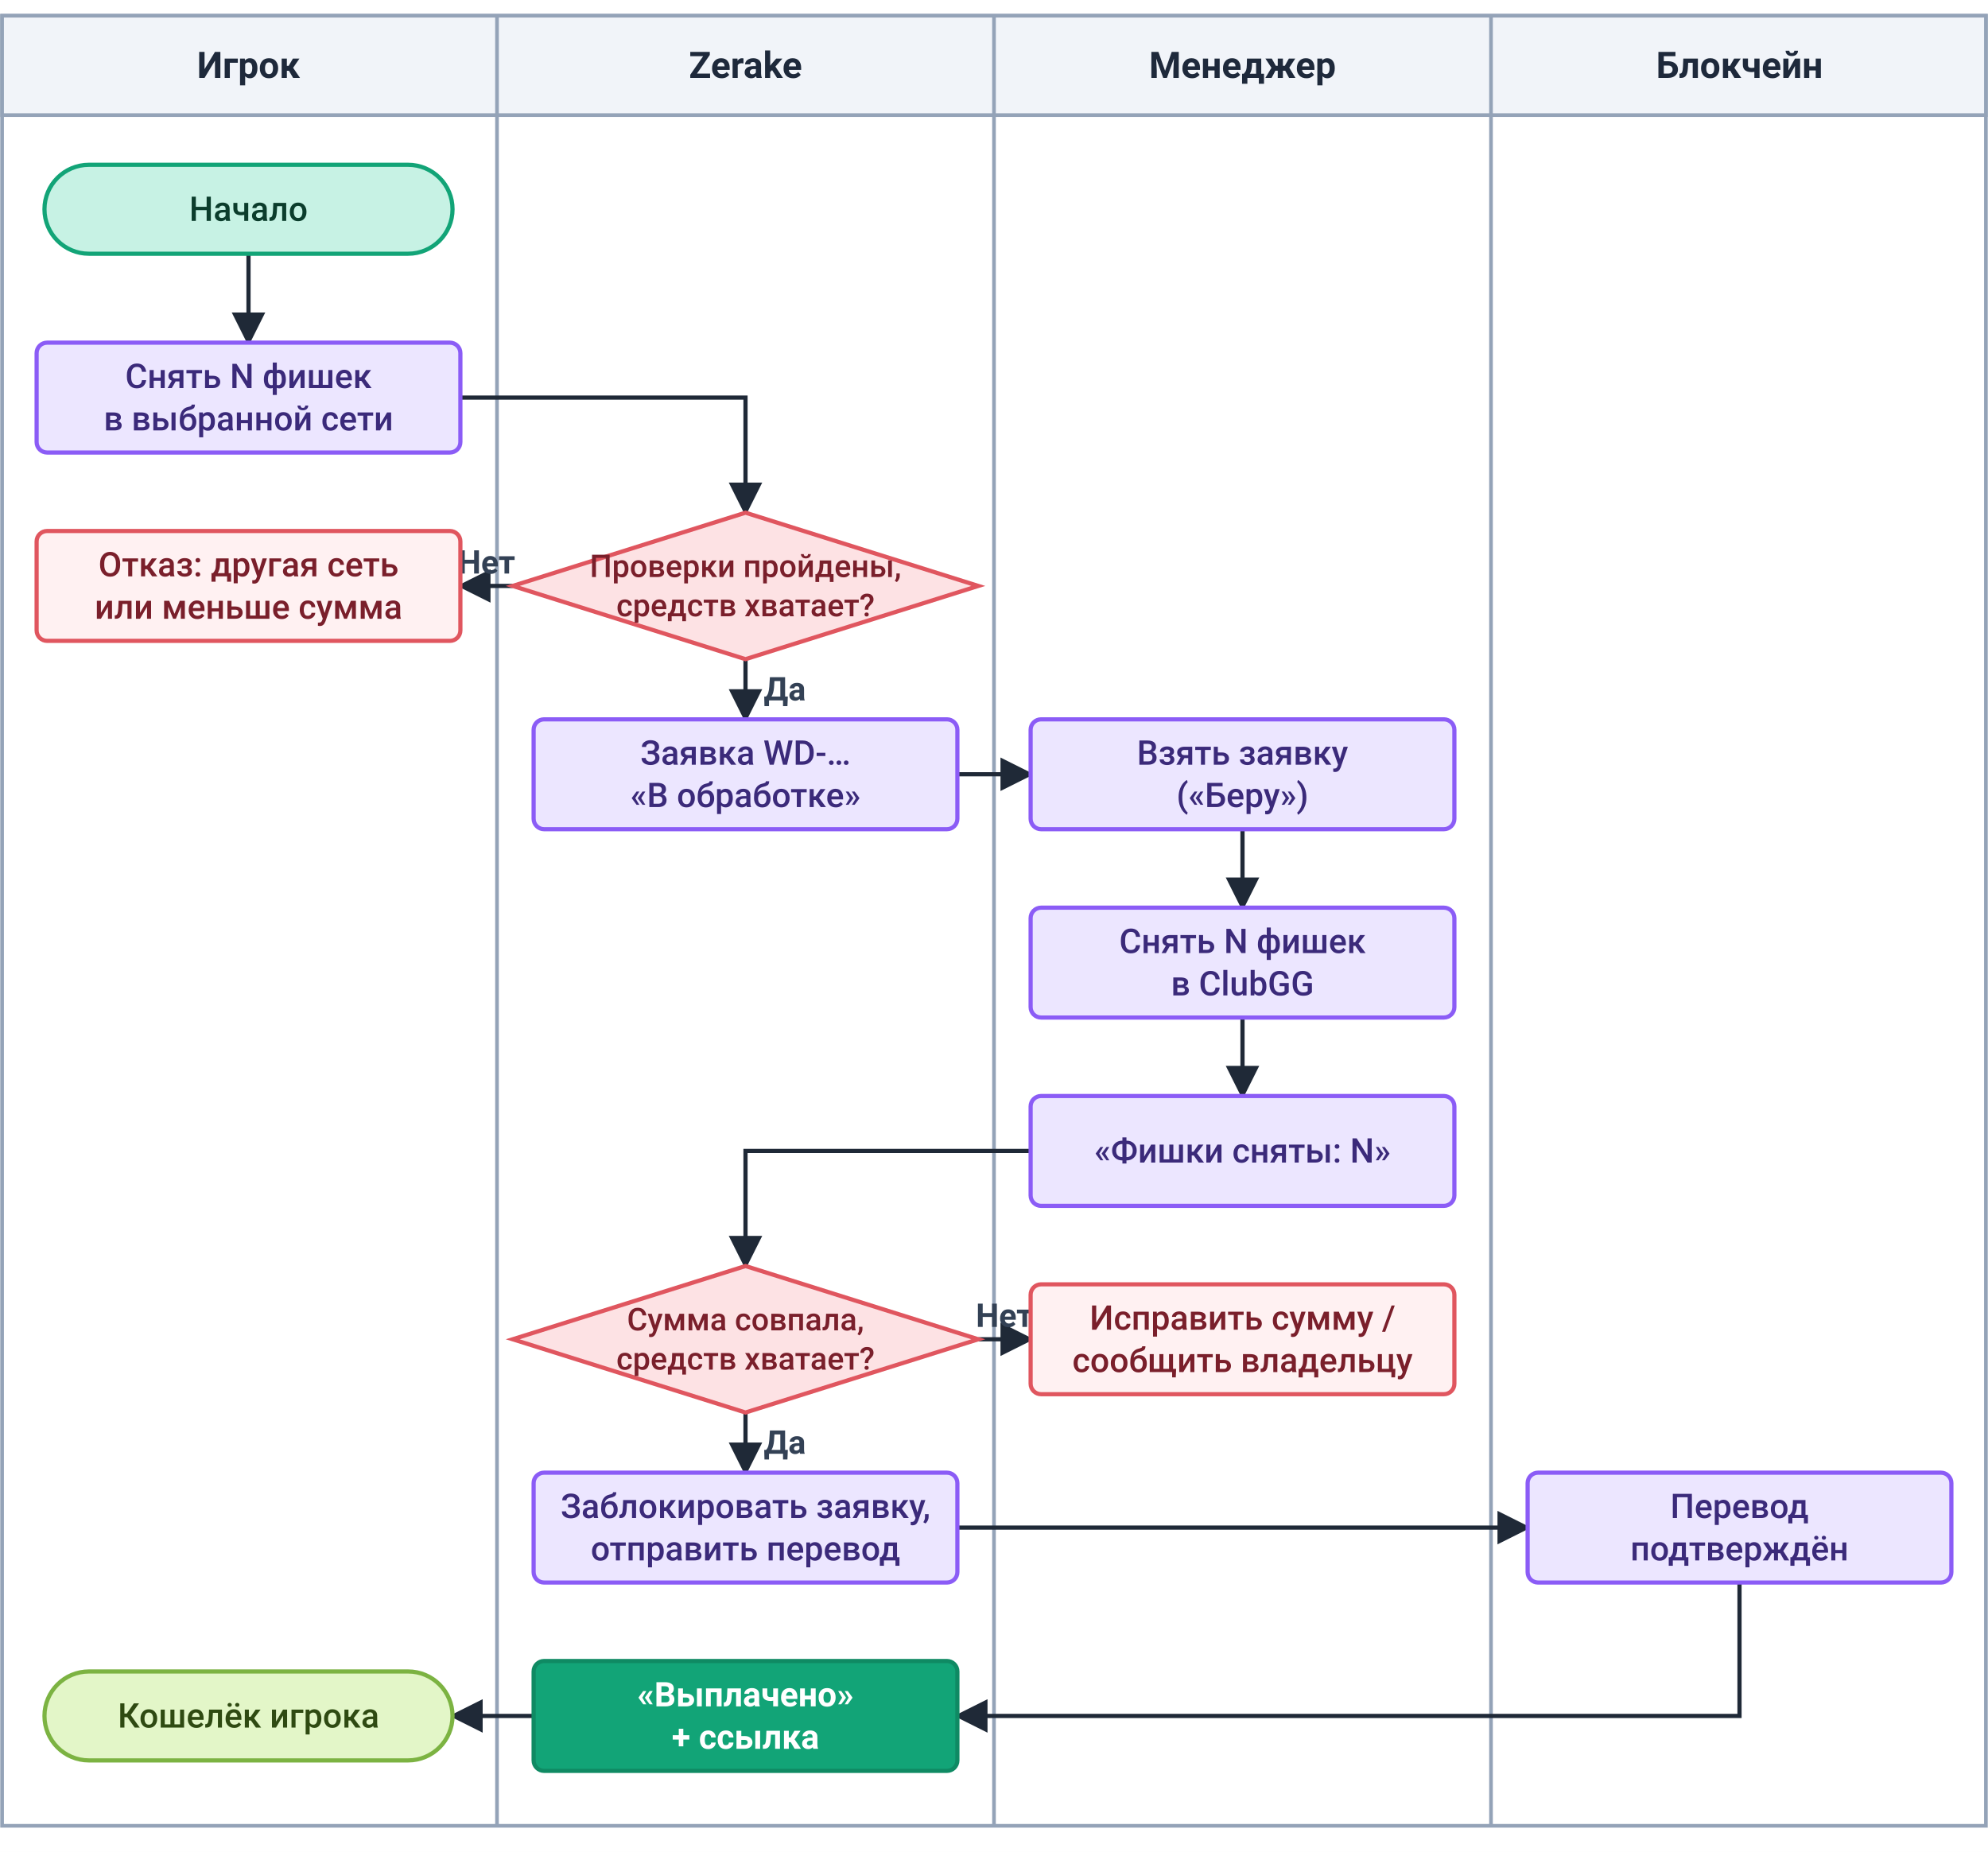
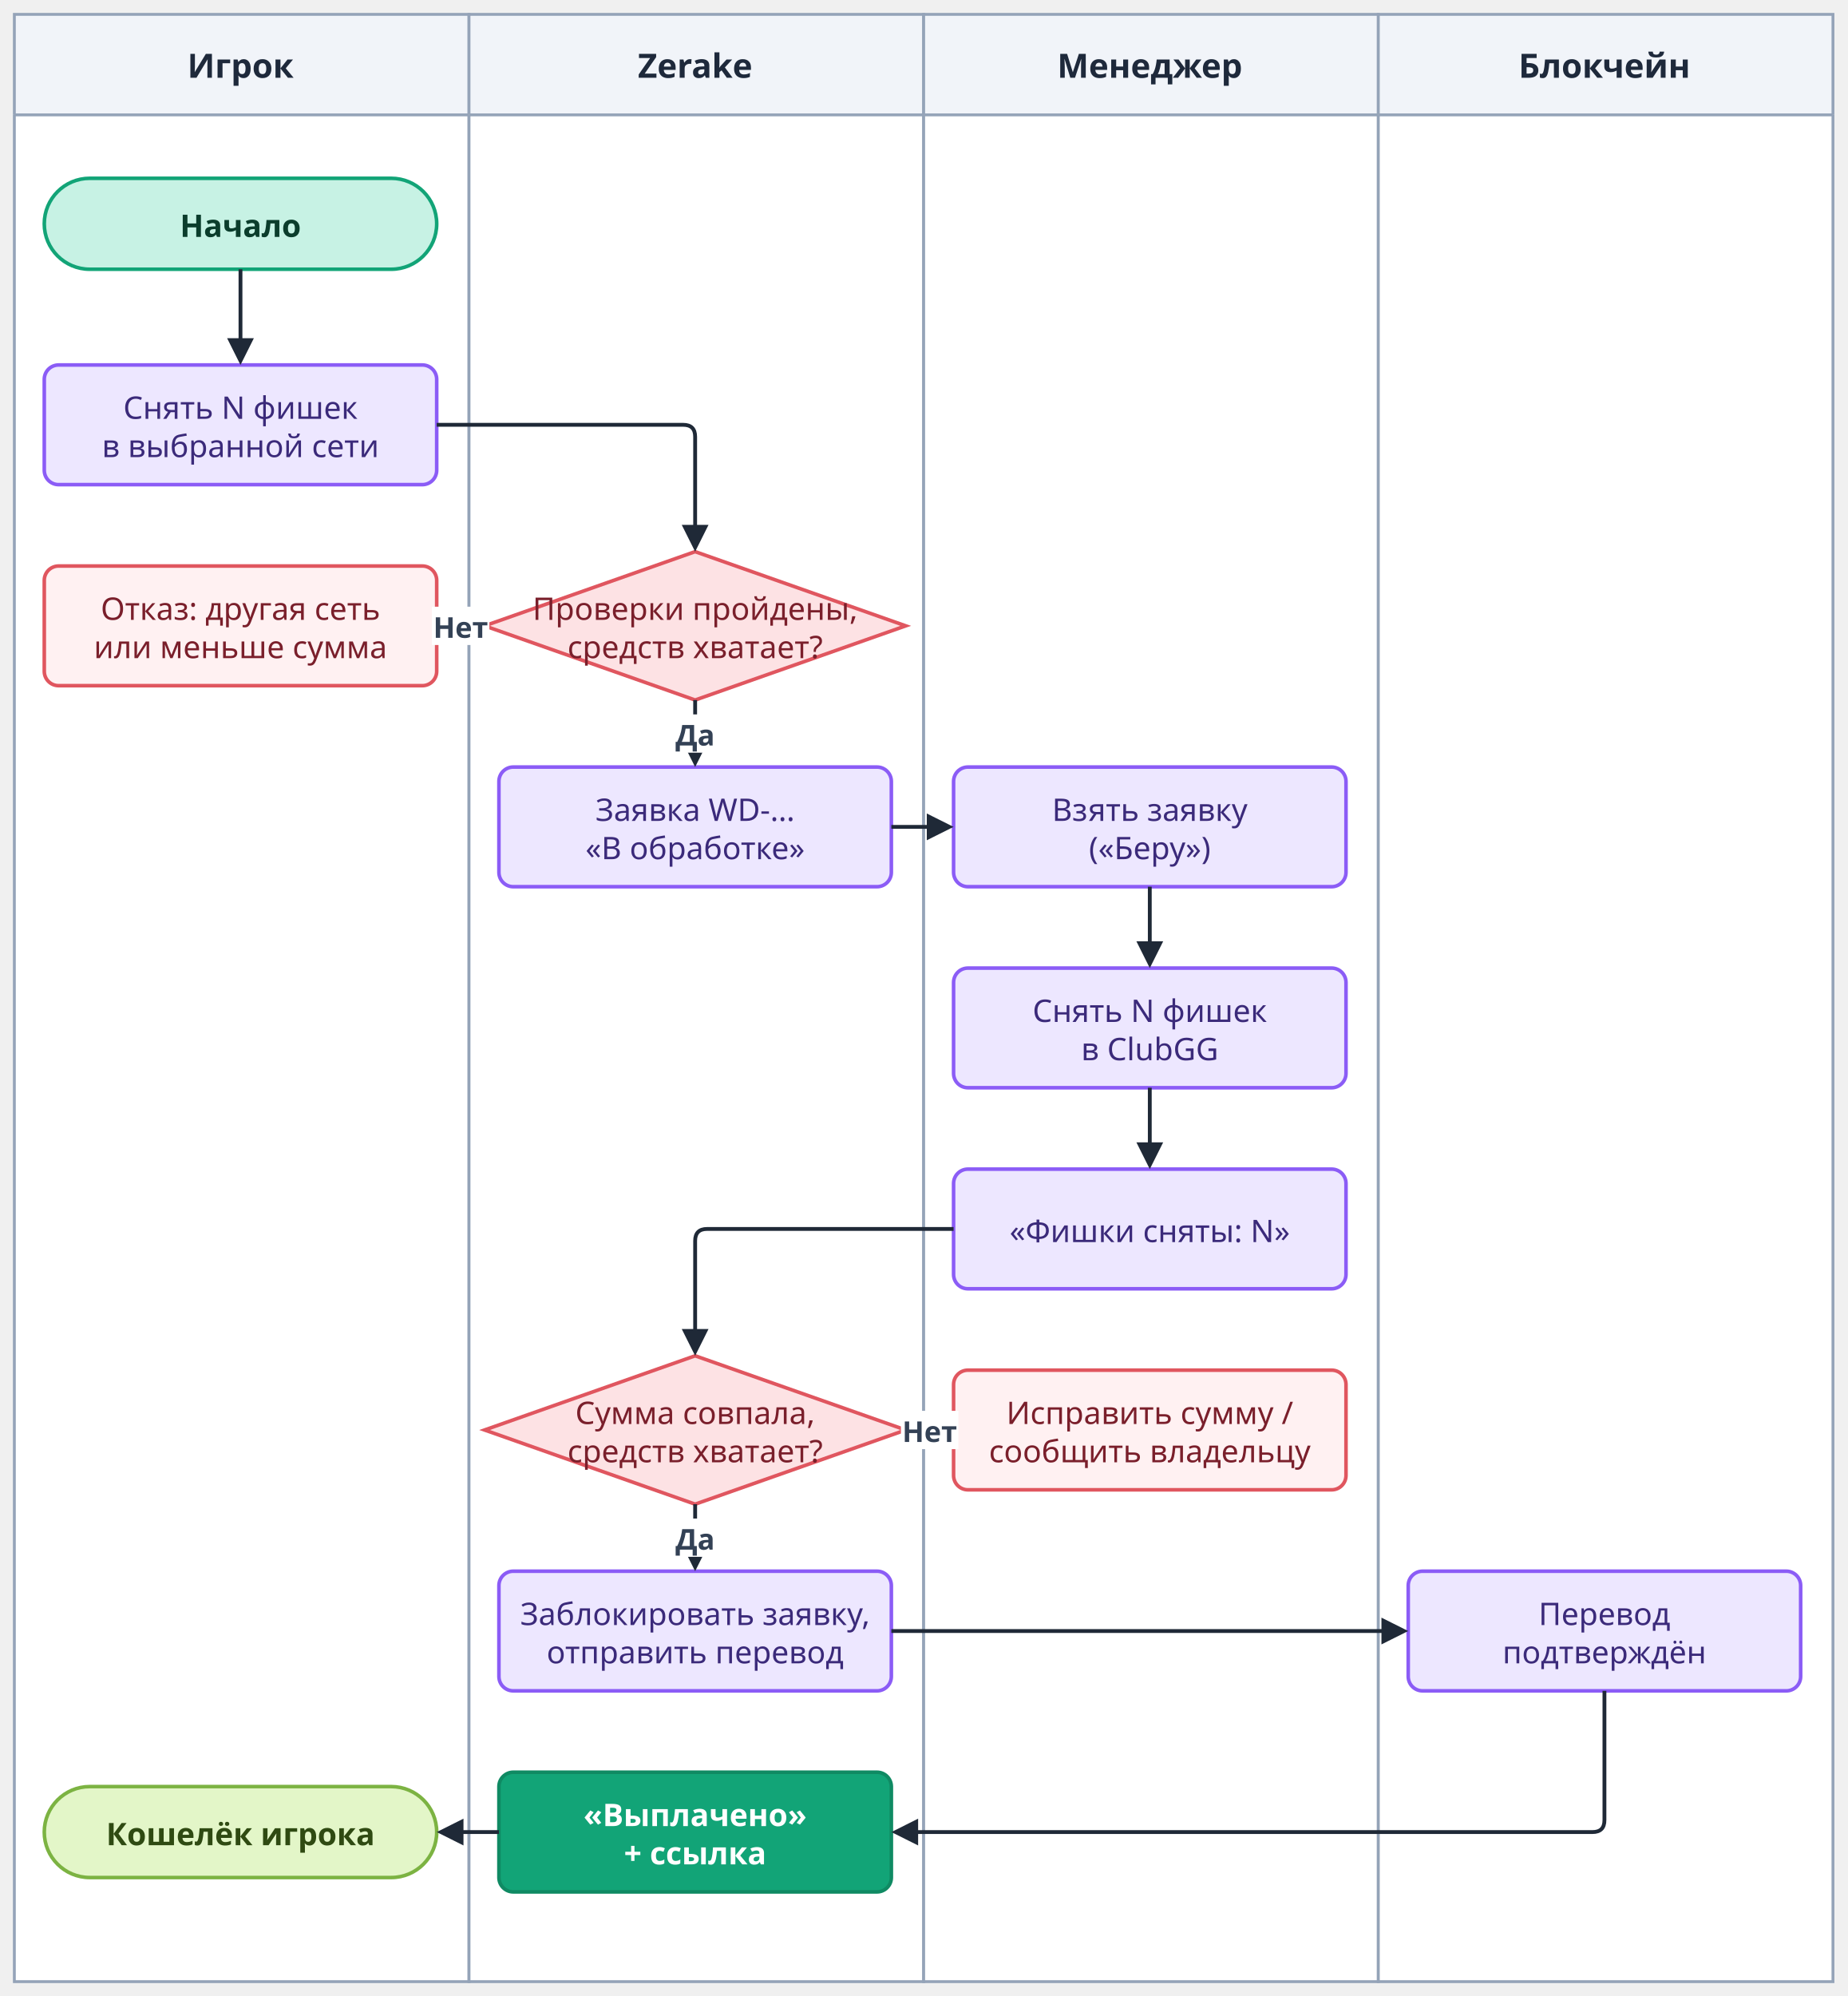
- <svg xmlns="http://www.w3.org/2000/svg" viewBox="0 0 760 708" width="760" height="708" font-family="Segoe UI, -apple-system, Roboto, Helvetica, Arial, sans-serif">
-   <defs>
-     <marker id="arr" viewBox="0 0 10 10" refX="9" refY="5" markerWidth="8" markerHeight="8" orient="auto-start-reverse">
-       <path d="M0,0 L10,5 L0,10 z" fill="#1f2937" />
-     </marker>
-   </defs>
-   <rect width="760" height="708" fill="#ffffff" />
-   <rect x="0.8" y="6" width="758.4" height="692" fill="#ffffff" stroke="#94a3b8" stroke-width="1.4" />
-   <rect x="0.8" y="6" width="758.4" height="38" fill="#f1f4f9" stroke="#94a3b8" stroke-width="1.4" />
-   <text x="95.0" y="25.0" text-anchor="middle" dominant-baseline="central" font-size="14" font-weight="600" fill="#1e293b">Игрок</text>
-   <line x1="190" y1="6" x2="190" y2="698" stroke="#94a3b8" stroke-width="1.4" />
-   <text x="285.0" y="25.0" text-anchor="middle" dominant-baseline="central" font-size="14" font-weight="600" fill="#1e293b">Zerake</text>
-   <line x1="380" y1="6" x2="380" y2="698" stroke="#94a3b8" stroke-width="1.4" />
-   <text x="475.0" y="25.0" text-anchor="middle" dominant-baseline="central" font-size="14" font-weight="600" fill="#1e293b">Менеджер</text>
-   <line x1="570" y1="6" x2="570" y2="698" stroke="#94a3b8" stroke-width="1.4" />
-   <text x="665.0" y="25.0" text-anchor="middle" dominant-baseline="central" font-size="14" font-weight="600" fill="#1e293b">Блокчейн</text>
-   <path d="M95.0,97.0 L95.0,131.0" fill="none" stroke="#1f2937" stroke-width="1.6" marker-end="url(#arr)" />
-   <path d="M176.0,152.0 L285.0,152.0 L285.0,196.0" fill="none" stroke="#1f2937" stroke-width="1.6" marker-end="url(#arr)" />
-   <path d="M196.0,224.0 L176.0,224.0" fill="none" stroke="#1f2937" stroke-width="1.6" marker-end="url(#arr)" />
-   <text x="186.0" y="215.0" text-anchor="middle" dominant-baseline="central" font-size="12.5" font-weight="600" fill="#334155">Нет</text>
-   <path d="M285.0,252.0 L285.0,275.0" fill="none" stroke="#1f2937" stroke-width="1.6" marker-end="url(#arr)" />
-   <text x="292.0" y="263.5" text-anchor="start" dominant-baseline="central" font-size="12.5" font-weight="600" fill="#334155">Да</text>
-   <path d="M366.0,296.0 L394.0,296.0" fill="none" stroke="#1f2937" stroke-width="1.6" marker-end="url(#arr)" />
-   <path d="M475.0,317.0 L475.0,347.0" fill="none" stroke="#1f2937" stroke-width="1.6" marker-end="url(#arr)" />
-   <path d="M475.0,389.0 L475.0,419.0" fill="none" stroke="#1f2937" stroke-width="1.6" marker-end="url(#arr)" />
-   <path d="M394.0,440.0 L285.0,440.0 L285.0,484.0" fill="none" stroke="#1f2937" stroke-width="1.6" marker-end="url(#arr)" />
-   <path d="M374.0,512.0 L394.0,512.0" fill="none" stroke="#1f2937" stroke-width="1.6" marker-end="url(#arr)" />
-   <text x="384.0" y="503.0" text-anchor="middle" dominant-baseline="central" font-size="12.5" font-weight="600" fill="#334155">Нет</text>
-   <path d="M285.0,540.0 L285.0,563.0" fill="none" stroke="#1f2937" stroke-width="1.6" marker-end="url(#arr)" />
-   <text x="292.0" y="551.5" text-anchor="start" dominant-baseline="central" font-size="12.5" font-weight="600" fill="#334155">Да</text>
-   <path d="M366.0,584.0 L584.0,584.0" fill="none" stroke="#1f2937" stroke-width="1.6" marker-end="url(#arr)" />
-   <path d="M665.0,605.0 L665.0,656.0 L366.0,656.0" fill="none" stroke="#1f2937" stroke-width="1.6" marker-end="url(#arr)" />
-   <path d="M204.0,656.0 L173.0,656.0" fill="none" stroke="#1f2937" stroke-width="1.6" marker-end="url(#arr)" />
-   <rect x="17.0" y="63.0" width="156" height="34" rx="17.0" fill="#c7f2e4" stroke="#12a477" stroke-width="1.6" />
-   <text x="95.0" y="80.0" text-anchor="middle" dominant-baseline="central" font-size="13" font-weight="500" fill="#0b3d2c">Начало</text>
-   <rect x="14.0" y="131.0" width="162" height="42" rx="4" fill="#ece6ff" stroke="#8b5cf6" stroke-width="1.6" />
-   <text x="95.0" y="143.9" text-anchor="middle" dominant-baseline="central" font-size="13" font-weight="500" fill="#3b2a7a">Снять N фишек</text>
-   <text x="95.0" y="160.1" text-anchor="middle" dominant-baseline="central" font-size="13" font-weight="500" fill="#3b2a7a">в выбранной сети</text>
-   <polygon points="285.0,196.0 374.0,224.0 285.0,252.0 196.0,224.0" fill="#fde2e4" stroke="#e0565f" stroke-width="1.6" />
-   <text x="285.0" y="216.5" text-anchor="middle" dominant-baseline="central" font-size="12" font-weight="500" fill="#7a1f2b">Проверки пройдены,</text>
-   <text x="285.0" y="231.5" text-anchor="middle" dominant-baseline="central" font-size="12" font-weight="500" fill="#7a1f2b">средств хватает?</text>
-   <rect x="14.0" y="203.0" width="162" height="42" rx="4" fill="#fff1f2" stroke="#e0565f" stroke-width="1.6" />
-   <text x="95.0" y="215.9" text-anchor="middle" dominant-baseline="central" font-size="13" font-weight="500" fill="#7a1f2b">Отказ: другая сеть</text>
-   <text x="95.0" y="232.1" text-anchor="middle" dominant-baseline="central" font-size="13" font-weight="500" fill="#7a1f2b">или меньше сумма</text>
-   <rect x="204.0" y="275.0" width="162" height="42" rx="4" fill="#ece6ff" stroke="#8b5cf6" stroke-width="1.6" />
-   <text x="285.0" y="287.9" text-anchor="middle" dominant-baseline="central" font-size="13" font-weight="500" fill="#3b2a7a">Заявка WD-…</text>
-   <text x="285.0" y="304.1" text-anchor="middle" dominant-baseline="central" font-size="13" font-weight="500" fill="#3b2a7a">«В обработке»</text>
-   <rect x="394.0" y="275.0" width="162" height="42" rx="4" fill="#ece6ff" stroke="#8b5cf6" stroke-width="1.6" />
-   <text x="475.0" y="287.9" text-anchor="middle" dominant-baseline="central" font-size="13" font-weight="500" fill="#3b2a7a">Взять заявку</text>
-   <text x="475.0" y="304.1" text-anchor="middle" dominant-baseline="central" font-size="13" font-weight="500" fill="#3b2a7a">(«Беру»)</text>
-   <rect x="394.0" y="347.0" width="162" height="42" rx="4" fill="#ece6ff" stroke="#8b5cf6" stroke-width="1.6" />
-   <text x="475.0" y="359.9" text-anchor="middle" dominant-baseline="central" font-size="13" font-weight="500" fill="#3b2a7a">Снять N фишек</text>
-   <text x="475.0" y="376.1" text-anchor="middle" dominant-baseline="central" font-size="13" font-weight="500" fill="#3b2a7a">в ClubGG</text>
-   <rect x="394.0" y="419.0" width="162" height="42" rx="4" fill="#ece6ff" stroke="#8b5cf6" stroke-width="1.6" />
-   <text x="475.0" y="440.0" text-anchor="middle" dominant-baseline="central" font-size="13" font-weight="500" fill="#3b2a7a">«Фишки сняты: N»</text>
-   <polygon points="285.0,484.0 374.0,512.0 285.0,540.0 196.0,512.0" fill="#fde2e4" stroke="#e0565f" stroke-width="1.6" />
-   <text x="285.0" y="504.5" text-anchor="middle" dominant-baseline="central" font-size="12" font-weight="500" fill="#7a1f2b">Сумма совпала,</text>
-   <text x="285.0" y="519.5" text-anchor="middle" dominant-baseline="central" font-size="12" font-weight="500" fill="#7a1f2b">средств хватает?</text>
-   <rect x="394.0" y="491.0" width="162" height="42" rx="4" fill="#fff1f2" stroke="#e0565f" stroke-width="1.6" />
-   <text x="475.0" y="503.9" text-anchor="middle" dominant-baseline="central" font-size="13" font-weight="500" fill="#7a1f2b">Исправить сумму /</text>
-   <text x="475.0" y="520.1" text-anchor="middle" dominant-baseline="central" font-size="13" font-weight="500" fill="#7a1f2b">сообщить владельцу</text>
-   <rect x="204.0" y="563.0" width="162" height="42" rx="4" fill="#ece6ff" stroke="#8b5cf6" stroke-width="1.6" />
-   <text x="285.0" y="575.9" text-anchor="middle" dominant-baseline="central" font-size="13" font-weight="500" fill="#3b2a7a">Заблокировать заявку,</text>
-   <text x="285.0" y="592.1" text-anchor="middle" dominant-baseline="central" font-size="13" font-weight="500" fill="#3b2a7a">отправить перевод</text>
-   <rect x="584.0" y="563.0" width="162" height="42" rx="4" fill="#ece6ff" stroke="#8b5cf6" stroke-width="1.6" />
-   <text x="665.0" y="575.9" text-anchor="middle" dominant-baseline="central" font-size="13" font-weight="500" fill="#3b2a7a">Перевод</text>
-   <text x="665.0" y="592.1" text-anchor="middle" dominant-baseline="central" font-size="13" font-weight="500" fill="#3b2a7a">подтверждён</text>
-   <rect x="204.0" y="635.0" width="162" height="42" rx="4" fill="#12a477" stroke="#0f8a63" stroke-width="1.6" />
-   <text x="285.0" y="647.9" text-anchor="middle" dominant-baseline="central" font-size="13" font-weight="600" fill="#ffffff">«Выплачено»</text>
-   <text x="285.0" y="664.1" text-anchor="middle" dominant-baseline="central" font-size="13" font-weight="600" fill="#ffffff">+ ссылка</text>
-   <rect x="17.0" y="639.0" width="156" height="34" rx="17.0" fill="#e3f6c8" stroke="#7cb342" stroke-width="1.6" />
-   <text x="95.0" y="656.0" text-anchor="middle" dominant-baseline="central" font-size="13" font-weight="500" fill="#2f4a12">Кошелёк игрока</text>
+ <svg xmlns="http://www.w3.org/2000/svg" width="772" height="834" role="img" aria-label="Снятие фишек" viewBox="814.5 -5.5 772 834" style="">
+   <g>
+     <g />
+     <g transform="translate(820,0) scale(1)">
+       <g transform="translate(0.5,0.5)" style="visibility: visible;">
+         <path d="M 0 42 L 0 0 L 190 0 L 190 42" fill="#f1f4f9" stroke="#94a3b8" stroke-width="1.2" stroke-miterlimit="10" pointer-events="all" style="fill: light-dark(rgb(241, 244, 249), rgb(25, 28, 32)); stroke: light-dark(rgb(148, 163, 184), rgb(87, 100, 118));" />
+         <path d="M 0 42 L 0 822 L 190 822 L 190 42" fill="#ffffff" stroke="#94a3b8" stroke-width="1.2" stroke-miterlimit="10" pointer-events="all" style="fill: light-dark(rgb(255, 255, 255), rgb(18, 18, 18)); stroke: light-dark(rgb(148, 163, 184), rgb(87, 100, 118));" />
+         <path d="M 0 42 L 190 42" fill="none" stroke="white" stroke-width="9.2" stroke-miterlimit="10" pointer-events="stroke" style="stroke: light-dark(rgb(148, 163, 184), rgb(87, 100, 118));" visibility="hidden" vector-effect="non-scaling-stroke" />
+         <path d="M 0 42 L 190 42" fill="none" stroke="#94a3b8" stroke-width="1.2" stroke-miterlimit="10" pointer-events="all" style="stroke: light-dark(rgb(148, 163, 184), rgb(87, 100, 118));" />
+       </g>
+       <g style="">
+         <g fill="#1E293B" font-family="'Segoe UI'" font-weight="bold" text-anchor="middle" font-size="14px" style="fill: light-dark(rgb(30, 41, 59), rgb(195, 204, 220));">
+           <text x="95" y="27">Игрок</text>
+         </g>
+       </g>
+       <g transform="translate(0.5,0.5)" style="visibility: visible;">
+         <path d="M 190 42 L 190 0 L 380 0 L 380 42" fill="#f1f4f9" stroke="#94a3b8" stroke-width="1.2" stroke-miterlimit="10" pointer-events="all" style="fill: light-dark(rgb(241, 244, 249), rgb(25, 28, 32)); stroke: light-dark(rgb(148, 163, 184), rgb(87, 100, 118));" />
+         <path d="M 190 42 L 190 822 L 380 822 L 380 42" fill="#ffffff" stroke="#94a3b8" stroke-width="1.2" stroke-miterlimit="10" pointer-events="all" style="fill: light-dark(rgb(255, 255, 255), rgb(18, 18, 18)); stroke: light-dark(rgb(148, 163, 184), rgb(87, 100, 118));" />
+         <path d="M 190 42 L 380 42" fill="none" stroke="white" stroke-width="9.2" stroke-miterlimit="10" pointer-events="stroke" style="stroke: light-dark(rgb(148, 163, 184), rgb(87, 100, 118));" visibility="hidden" vector-effect="non-scaling-stroke" />
+         <path d="M 190 42 L 380 42" fill="none" stroke="#94a3b8" stroke-width="1.2" stroke-miterlimit="10" pointer-events="all" style="stroke: light-dark(rgb(148, 163, 184), rgb(87, 100, 118));" />
+       </g>
+       <g style="">
+         <g fill="#1E293B" font-family="'Segoe UI'" font-weight="bold" text-anchor="middle" font-size="14px" style="fill: light-dark(rgb(30, 41, 59), rgb(195, 204, 220));">
+           <text x="285" y="27">Zerake</text>
+         </g>
+       </g>
+       <g transform="translate(0.5,0.5)" style="visibility: visible;">
+         <path d="M 380 42 L 380 0 L 570 0 L 570 42" fill="#f1f4f9" stroke="#94a3b8" stroke-width="1.2" stroke-miterlimit="10" pointer-events="all" style="fill: light-dark(rgb(241, 244, 249), rgb(25, 28, 32)); stroke: light-dark(rgb(148, 163, 184), rgb(87, 100, 118));" />
+         <path d="M 380 42 L 380 822 L 570 822 L 570 42" fill="#ffffff" stroke="#94a3b8" stroke-width="1.2" stroke-miterlimit="10" pointer-events="all" style="fill: light-dark(rgb(255, 255, 255), rgb(18, 18, 18)); stroke: light-dark(rgb(148, 163, 184), rgb(87, 100, 118));" />
+         <path d="M 380 42 L 570 42" fill="none" stroke="white" stroke-width="9.2" stroke-miterlimit="10" pointer-events="stroke" style="stroke: light-dark(rgb(148, 163, 184), rgb(87, 100, 118));" visibility="hidden" vector-effect="non-scaling-stroke" />
+         <path d="M 380 42 L 570 42" fill="none" stroke="#94a3b8" stroke-width="1.2" stroke-miterlimit="10" pointer-events="all" style="stroke: light-dark(rgb(148, 163, 184), rgb(87, 100, 118));" />
+       </g>
+       <g style="">
+         <g fill="#1E293B" font-family="'Segoe UI'" font-weight="bold" text-anchor="middle" font-size="14px" style="fill: light-dark(rgb(30, 41, 59), rgb(195, 204, 220));">
+           <text x="475" y="27">Менеджер</text>
+         </g>
+       </g>
+       <g transform="translate(0.5,0.5)" style="visibility: visible;">
+         <path d="M 570 42 L 570 0 L 760 0 L 760 42" fill="#f1f4f9" stroke="#94a3b8" stroke-width="1.2" stroke-miterlimit="10" pointer-events="all" style="fill: light-dark(rgb(241, 244, 249), rgb(25, 28, 32)); stroke: light-dark(rgb(148, 163, 184), rgb(87, 100, 118));" />
+         <path d="M 570 42 L 570 822 L 760 822 L 760 42" fill="#ffffff" stroke="#94a3b8" stroke-width="1.2" stroke-miterlimit="10" pointer-events="all" style="fill: light-dark(rgb(255, 255, 255), rgb(18, 18, 18)); stroke: light-dark(rgb(148, 163, 184), rgb(87, 100, 118));" />
+         <path d="M 570 42 L 760 42" fill="none" stroke="white" stroke-width="9.2" stroke-miterlimit="10" pointer-events="stroke" style="stroke: light-dark(rgb(148, 163, 184), rgb(87, 100, 118));" visibility="hidden" vector-effect="non-scaling-stroke" />
+         <path d="M 570 42 L 760 42" fill="none" stroke="#94a3b8" stroke-width="1.2" stroke-miterlimit="10" pointer-events="all" style="stroke: light-dark(rgb(148, 163, 184), rgb(87, 100, 118));" />
+       </g>
+       <g style="">
+         <g fill="#1E293B" font-family="'Segoe UI'" font-weight="bold" text-anchor="middle" font-size="14px" style="fill: light-dark(rgb(30, 41, 59), rgb(195, 204, 220));">
+           <text x="665" y="27">Блокчейн</text>
+         </g>
+       </g>
+       <g style="visibility: visible;">
+         <rect x="13" y="69" width="164" height="38" rx="19" ry="19" fill="#c7f2e4" stroke="#12a477" stroke-width="1.5" pointer-events="all" style="fill: light-dark(rgb(199, 242, 228), rgb(9, 46, 34)); stroke: light-dark(rgb(18, 164, 119), rgb(29, 155, 116));" />
+       </g>
+       <g style="">
+         <g fill="#0B3D2C" font-family="'Segoe UI'" font-weight="bold" text-anchor="middle" font-size="13px" style="fill: light-dark(rgb(11, 61, 44), rgb(162, 205, 191));">
+           <text x="95" y="93.5">Начало</text>
+         </g>
+       </g>
+       <g style="visibility: visible;">
+         <rect x="13" y="147" width="164" height="50" rx="6" ry="6" fill="#ede7ff" stroke="#8b5cf6" stroke-width="1.5" pointer-events="all" style="fill: light-dark(rgb(237, 231, 255), rgb(38, 33, 53)); stroke: light-dark(rgb(139, 92, 246), rgb(162, 122, 254));" />
+       </g>
+       <g style="">
+         <g fill="#3B2A7A" font-family="'Segoe UI'" text-anchor="middle" font-size="13px" style="fill: light-dark(rgb(59, 42, 122), rgb(200, 185, 254));">
+           <text x="95" y="169.5">Снять N фишек</text>
+           <text x="95" y="185.5">в выбранной сети</text>
+         </g>
+       </g>
+       <g style="visibility: visible;">
+         <path d="M 285 225 L 373 256 L 285 287 L 197 256 Z" fill="#fde2e4" stroke="#e0565f" stroke-width="1.5" stroke-miterlimit="10" pointer-events="all" style="fill: light-dark(rgb(253, 226, 228), rgb(56, 33, 35)); stroke: light-dark(rgb(224, 86, 95), rgb(230, 112, 120));" />
+       </g>
+       <g style="">
+         <g fill="#7A1F2B" font-family="'Segoe UI'" text-anchor="middle" font-size="13px" style="fill: light-dark(rgb(122, 31, 43), rgb(253, 175, 185));">
+           <text x="285" y="253.5">Проверки пройдены,</text>
+           <text x="285" y="269.5">средств хватает?</text>
+         </g>
+       </g>
+       <g style="visibility: visible;">
+         <rect x="13" y="231" width="164" height="50" rx="6" ry="6" fill="#fff1f2" stroke="#e0565f" stroke-width="1.5" pointer-events="all" style="fill: light-dark(rgb(255, 241, 242), rgb(37, 25, 26)); stroke: light-dark(rgb(224, 86, 95), rgb(230, 112, 120));" />
+       </g>
+       <g style="">
+         <g fill="#7A1F2B" font-family="'Segoe UI'" text-anchor="middle" font-size="13px" style="fill: light-dark(rgb(122, 31, 43), rgb(253, 175, 185));">
+           <text x="95" y="253.5">Отказ: другая сеть</text>
+           <text x="95" y="269.5">или меньше сумма</text>
+         </g>
+       </g>
+       <g style="visibility: visible;">
+         <rect x="203" y="315" width="164" height="50" rx="6" ry="6" fill="#ede7ff" stroke="#8b5cf6" stroke-width="1.5" pointer-events="all" style="fill: light-dark(rgb(237, 231, 255), rgb(38, 33, 53)); stroke: light-dark(rgb(139, 92, 246), rgb(162, 122, 254));" />
+       </g>
+       <g style="">
+         <g fill="#3B2A7A" font-family="'Segoe UI'" text-anchor="middle" font-size="13px" style="fill: light-dark(rgb(59, 42, 122), rgb(200, 185, 254));">
+           <text x="285" y="337.5">Заявка WD-…</text>
+           <text x="285" y="353.5">«В обработке»</text>
+         </g>
+       </g>
+       <g style="visibility: visible;">
+         <rect x="393" y="315" width="164" height="50" rx="6" ry="6" fill="#ede7ff" stroke="#8b5cf6" stroke-width="1.5" pointer-events="all" style="fill: light-dark(rgb(237, 231, 255), rgb(38, 33, 53)); stroke: light-dark(rgb(139, 92, 246), rgb(162, 122, 254));" />
+       </g>
+       <g style="">
+         <g fill="#3B2A7A" font-family="'Segoe UI'" text-anchor="middle" font-size="13px" style="fill: light-dark(rgb(59, 42, 122), rgb(200, 185, 254));">
+           <text x="475" y="337.5">Взять заявку</text>
+           <text x="475" y="353.5">(«Беру»)</text>
+         </g>
+       </g>
+       <g style="visibility: visible;">
+         <rect x="393" y="399" width="164" height="50" rx="6" ry="6" fill="#ede7ff" stroke="#8b5cf6" stroke-width="1.5" pointer-events="all" style="fill: light-dark(rgb(237, 231, 255), rgb(38, 33, 53)); stroke: light-dark(rgb(139, 92, 246), rgb(162, 122, 254));" />
+       </g>
+       <g style="">
+         <g fill="#3B2A7A" font-family="'Segoe UI'" text-anchor="middle" font-size="13px" style="fill: light-dark(rgb(59, 42, 122), rgb(200, 185, 254));">
+           <text x="475" y="421.5">Снять N фишек</text>
+           <text x="475" y="437.5">в ClubGG</text>
+         </g>
+       </g>
+       <g style="visibility: visible;">
+         <rect x="393" y="483" width="164" height="50" rx="6" ry="6" fill="#ede7ff" stroke="#8b5cf6" stroke-width="1.5" pointer-events="all" style="fill: light-dark(rgb(237, 231, 255), rgb(38, 33, 53)); stroke: light-dark(rgb(139, 92, 246), rgb(162, 122, 254));" />
+       </g>
+       <g style="">
+         <g fill="#3B2A7A" font-family="'Segoe UI'" text-anchor="middle" font-size="13px" style="fill: light-dark(rgb(59, 42, 122), rgb(200, 185, 254));">
+           <text x="475" y="513.5">«Фишки сняты: N»</text>
+         </g>
+       </g>
+       <g style="visibility: visible;">
+         <path d="M 285 561 L 373 592 L 285 623 L 197 592 Z" fill="#fde2e4" stroke="#e0565f" stroke-width="1.5" stroke-miterlimit="10" pointer-events="all" style="fill: light-dark(rgb(253, 226, 228), rgb(56, 33, 35)); stroke: light-dark(rgb(224, 86, 95), rgb(230, 112, 120));" />
+       </g>
+       <g style="">
+         <g fill="#7A1F2B" font-family="'Segoe UI'" text-anchor="middle" font-size="13px" style="fill: light-dark(rgb(122, 31, 43), rgb(253, 175, 185));">
+           <text x="285" y="589.5">Сумма совпала,</text>
+           <text x="285" y="605.5">средств хватает?</text>
+         </g>
+       </g>
+       <g style="visibility: visible;">
+         <rect x="393" y="567" width="164" height="50" rx="6" ry="6" fill="#fff1f2" stroke="#e0565f" stroke-width="1.5" pointer-events="all" style="fill: light-dark(rgb(255, 241, 242), rgb(37, 25, 26)); stroke: light-dark(rgb(224, 86, 95), rgb(230, 112, 120));" />
+       </g>
+       <g style="">
+         <g fill="#7A1F2B" font-family="'Segoe UI'" text-anchor="middle" font-size="13px" style="fill: light-dark(rgb(122, 31, 43), rgb(253, 175, 185));">
+           <text x="475" y="589.5">Исправить сумму /</text>
+           <text x="475" y="605.5">сообщить владельцу</text>
+         </g>
+       </g>
+       <g style="visibility: visible;">
+         <rect x="203" y="651" width="164" height="50" rx="6" ry="6" fill="#ede7ff" stroke="#8b5cf6" stroke-width="1.5" pointer-events="all" style="fill: light-dark(rgb(237, 231, 255), rgb(38, 33, 53)); stroke: light-dark(rgb(139, 92, 246), rgb(162, 122, 254));" />
+       </g>
+       <g style="">
+         <g fill="#3B2A7A" font-family="'Segoe UI'" text-anchor="middle" font-size="13px" style="fill: light-dark(rgb(59, 42, 122), rgb(200, 185, 254));">
+           <text x="285" y="673.5">Заблокировать заявку,</text>
+           <text x="285" y="689.5">отправить перевод</text>
+         </g>
+       </g>
+       <g style="visibility: visible;">
+         <rect x="583" y="651" width="164" height="50" rx="6" ry="6" fill="#ede7ff" stroke="#8b5cf6" stroke-width="1.5" pointer-events="all" style="fill: light-dark(rgb(237, 231, 255), rgb(38, 33, 53)); stroke: light-dark(rgb(139, 92, 246), rgb(162, 122, 254));" />
+       </g>
+       <g style="">
+         <g fill="#3B2A7A" font-family="'Segoe UI'" text-anchor="middle" font-size="13px" style="fill: light-dark(rgb(59, 42, 122), rgb(200, 185, 254));">
+           <text x="665" y="673.5">Перевод</text>
+           <text x="665" y="689.5">подтверждён</text>
+         </g>
+       </g>
+       <g style="visibility: visible;">
+         <rect x="203" y="735" width="164" height="50" rx="6" ry="6" fill="#12a477" stroke="#0f8a63" stroke-width="1.5" pointer-events="all" style="fill: light-dark(rgb(18, 164, 119), rgb(29, 155, 116)); stroke: light-dark(rgb(15, 138, 99), rgb(62, 168, 134));" />
+       </g>
+       <g style="">
+         <g fill="#FFFFFF" font-family="'Segoe UI'" font-weight="bold" text-anchor="middle" font-size="13px" style="fill: light-dark(rgb(255, 255, 255), rgb(18, 18, 18));">
+           <text x="285" y="757.5">«Выплачено»</text>
+           <text x="285" y="773.5">+ ссылка</text>
+         </g>
+       </g>
+       <g style="visibility: visible;">
+         <rect x="13" y="741" width="164" height="38" rx="19" ry="19" fill="#e3f6c8" stroke="#7cb342" stroke-width="1.5" pointer-events="all" style="fill: light-dark(rgb(227, 246, 200), rgb(22, 38, 0)); stroke: light-dark(rgb(124, 179, 66), rgb(69, 117, 20));" />
+       </g>
+       <g style="">
+         <g fill="#2F4A12" font-family="'Segoe UI'" font-weight="bold" text-anchor="middle" font-size="13px" style="fill: light-dark(rgb(47, 74, 18), rgb(168, 191, 143));">
+           <text x="95" y="765.5">Кошелёк игрока</text>
+         </g>
+       </g>
+       <g style="visibility: visible;">
+         <path d="M 95 107 L 95 136.61" fill="none" stroke="white" stroke-width="9.6" stroke-miterlimit="10" pointer-events="stroke" style="stroke: light-dark(rgb(31, 41, 55), rgb(196, 204, 216));" visibility="hidden" vector-effect="non-scaling-stroke" />
+         <path d="M 95 107 L 95 136.61" fill="none" stroke="#1f2937" stroke-width="1.6" stroke-miterlimit="10" pointer-events="stroke" style="stroke: light-dark(rgb(31, 41, 55), rgb(196, 204, 216));" />
+         <path d="M 95 145.21 L 90.7 136.61 L 99.3 136.61 Z" fill="#1f2937" stroke="#1f2937" stroke-width="1.6" stroke-miterlimit="10" pointer-events="all" style="fill: light-dark(rgb(31, 41, 55), rgb(196, 204, 216)); stroke: light-dark(rgb(31, 41, 55), rgb(196, 204, 216));" />
+       </g>
+       <g style="visibility: visible;">
+         <path d="M 177 172 L 280 172 Q 285 172 285 177 L 285 214.61" fill="none" stroke="white" stroke-width="9.6" stroke-miterlimit="10" pointer-events="stroke" style="stroke: light-dark(rgb(31, 41, 55), rgb(196, 204, 216));" visibility="hidden" vector-effect="non-scaling-stroke" />
+         <path d="M 177 172 L 280 172 Q 285 172 285 177 L 285 214.61" fill="none" stroke="#1f2937" stroke-width="1.6" stroke-miterlimit="10" pointer-events="stroke" style="stroke: light-dark(rgb(31, 41, 55), rgb(196, 204, 216));" />
+         <path d="M 285 223.21 L 280.7 214.61 L 289.3 214.61 Z" fill="#1f2937" stroke="#1f2937" stroke-width="1.6" stroke-miterlimit="10" pointer-events="all" style="fill: light-dark(rgb(31, 41, 55), rgb(196, 204, 216)); stroke: light-dark(rgb(31, 41, 55), rgb(196, 204, 216));" />
+       </g>
+       <g style="visibility: visible;">
+         <path d="M 197 256 L 182 256 Q 177 256 182 256 L 192 256 Q 197 256 192.19 256 L 187.39 256" fill="none" stroke="white" stroke-width="9.6" stroke-miterlimit="10" pointer-events="stroke" style="stroke: light-dark(rgb(31, 41, 55), rgb(196, 204, 216));" visibility="hidden" vector-effect="non-scaling-stroke" />
+         <path d="M 197 256 L 182 256 Q 177 256 182 256 L 192 256 Q 197 256 192.19 256 L 187.39 256" fill="none" stroke="#1f2937" stroke-width="1.6" stroke-miterlimit="10" pointer-events="stroke" style="stroke: light-dark(rgb(31, 41, 55), rgb(196, 204, 216));" />
+         <path d="M 178.79 256 L 187.39 251.7 L 187.39 260.3 Z" fill="#1f2937" stroke="#1f2937" stroke-width="1.6" stroke-miterlimit="10" pointer-events="all" style="fill: light-dark(rgb(31, 41, 55), rgb(196, 204, 216)); stroke: light-dark(rgb(31, 41, 55), rgb(196, 204, 216));" />
+       </g>
+       <g style="">
+         <g fill="#334155" font-family="'Segoe UI'" font-weight="bold" text-anchor="middle" font-size="12px" style="fill: light-dark(rgb(51, 65, 85), rgb(172, 184, 201));">
+           <rect fill="#FFFFFF" stroke="none" x="175" y="248" width="24" height="16" stroke-width="0" style="fill: light-dark(rgb(255, 255, 255), rgb(18, 18, 18));" />
+           <text x="187" y="261">Нет</text>
+         </g>
+       </g>
+       <g style="visibility: visible;">
+         <path d="M 285 287 L 285 302 Q 285 307 285 302 L 285 298.5 Q 285 295 285 299.81 L 285 304.61" fill="none" stroke="white" stroke-width="9.6" stroke-miterlimit="10" pointer-events="stroke" style="stroke: light-dark(rgb(31, 41, 55), rgb(196, 204, 216));" visibility="hidden" vector-effect="non-scaling-stroke" />
+         <path d="M 285 287 L 285 302 Q 285 307 285 302 L 285 298.5 Q 285 295 285 299.81 L 285 304.61" fill="none" stroke="#1f2937" stroke-width="1.6" stroke-miterlimit="10" pointer-events="stroke" style="stroke: light-dark(rgb(31, 41, 55), rgb(196, 204, 216));" />
+         <path d="M 285 313.21 L 280.7 304.61 L 289.3 304.61 Z" fill="#1f2937" stroke="#1f2937" stroke-width="1.6" stroke-miterlimit="10" pointer-events="all" style="fill: light-dark(rgb(31, 41, 55), rgb(196, 204, 216)); stroke: light-dark(rgb(31, 41, 55), rgb(196, 204, 216));" />
+       </g>
+       <g style="">
+         <g fill="#334155" font-family="'Segoe UI'" font-weight="bold" text-anchor="middle" font-size="12px" style="fill: light-dark(rgb(51, 65, 85), rgb(172, 184, 201));">
+           <rect fill="#FFFFFF" stroke="none" x="275" y="293" width="20" height="16" stroke-width="0" style="fill: light-dark(rgb(255, 255, 255), rgb(18, 18, 18));" />
+           <text x="285" y="306">Да</text>
+         </g>
+       </g>
+       <g style="visibility: visible;">
+         <path d="M 367 340 L 382 340 Q 387 340 382 340 L 377.5 340 Q 373 340 377.81 340 L 382.61 340" fill="none" stroke="white" stroke-width="9.6" stroke-miterlimit="10" pointer-events="stroke" style="stroke: light-dark(rgb(31, 41, 55), rgb(196, 204, 216));" visibility="hidden" vector-effect="non-scaling-stroke" />
+         <path d="M 367 340 L 382 340 Q 387 340 382 340 L 377.5 340 Q 373 340 377.81 340 L 382.61 340" fill="none" stroke="#1f2937" stroke-width="1.6" stroke-miterlimit="10" pointer-events="stroke" style="stroke: light-dark(rgb(31, 41, 55), rgb(196, 204, 216));" />
+         <path d="M 391.21 340 L 382.61 344.3 L 382.61 335.7 Z" fill="#1f2937" stroke="#1f2937" stroke-width="1.6" stroke-miterlimit="10" pointer-events="all" style="fill: light-dark(rgb(31, 41, 55), rgb(196, 204, 216)); stroke: light-dark(rgb(31, 41, 55), rgb(196, 204, 216));" />
+       </g>
+       <g style="visibility: visible;">
+         <path d="M 475 365 L 475 380 Q 475 385 475 382 L 475 380.5 Q 475 379 475 383.81 L 475 388.61" fill="none" stroke="white" stroke-width="9.6" stroke-miterlimit="10" pointer-events="stroke" style="stroke: light-dark(rgb(31, 41, 55), rgb(196, 204, 216));" visibility="hidden" vector-effect="non-scaling-stroke" />
+         <path d="M 475 365 L 475 380 Q 475 385 475 382 L 475 380.5 Q 475 379 475 383.81 L 475 388.61" fill="none" stroke="#1f2937" stroke-width="1.6" stroke-miterlimit="10" pointer-events="stroke" style="stroke: light-dark(rgb(31, 41, 55), rgb(196, 204, 216));" />
+         <path d="M 475 397.21 L 470.7 388.61 L 479.3 388.61 Z" fill="#1f2937" stroke="#1f2937" stroke-width="1.6" stroke-miterlimit="10" pointer-events="all" style="fill: light-dark(rgb(31, 41, 55), rgb(196, 204, 216)); stroke: light-dark(rgb(31, 41, 55), rgb(196, 204, 216));" />
+       </g>
+       <g style="visibility: visible;">
+         <path d="M 475 449 L 475 464 Q 475 469 475 466 L 475 464.5 Q 475 463 475 467.81 L 475 472.61" fill="none" stroke="white" stroke-width="9.6" stroke-miterlimit="10" pointer-events="stroke" style="stroke: light-dark(rgb(31, 41, 55), rgb(196, 204, 216));" visibility="hidden" vector-effect="non-scaling-stroke" />
+         <path d="M 475 449 L 475 464 Q 475 469 475 466 L 475 464.5 Q 475 463 475 467.81 L 475 472.61" fill="none" stroke="#1f2937" stroke-width="1.6" stroke-miterlimit="10" pointer-events="stroke" style="stroke: light-dark(rgb(31, 41, 55), rgb(196, 204, 216));" />
+         <path d="M 475 481.21 L 470.7 472.61 L 479.3 472.61 Z" fill="#1f2937" stroke="#1f2937" stroke-width="1.6" stroke-miterlimit="10" pointer-events="all" style="fill: light-dark(rgb(31, 41, 55), rgb(196, 204, 216)); stroke: light-dark(rgb(31, 41, 55), rgb(196, 204, 216));" />
+       </g>
+       <g style="visibility: visible;">
+         <path d="M 393 508 L 290 508 Q 285 508 285 513 L 285 550.61" fill="none" stroke="white" stroke-width="9.6" stroke-miterlimit="10" pointer-events="stroke" style="stroke: light-dark(rgb(31, 41, 55), rgb(196, 204, 216));" visibility="hidden" vector-effect="non-scaling-stroke" />
+         <path d="M 393 508 L 290 508 Q 285 508 285 513 L 285 550.61" fill="none" stroke="#1f2937" stroke-width="1.6" stroke-miterlimit="10" pointer-events="stroke" style="stroke: light-dark(rgb(31, 41, 55), rgb(196, 204, 216));" />
+         <path d="M 285 559.21 L 280.7 550.61 L 289.3 550.61 Z" fill="#1f2937" stroke="#1f2937" stroke-width="1.6" stroke-miterlimit="10" pointer-events="all" style="fill: light-dark(rgb(31, 41, 55), rgb(196, 204, 216)); stroke: light-dark(rgb(31, 41, 55), rgb(196, 204, 216));" />
+       </g>
+       <g style="visibility: visible;">
+         <path d="M 373 592 L 388 592 Q 393 592 388 592 L 378 592 Q 373 592 377.81 592 L 382.61 592" fill="none" stroke="white" stroke-width="9.6" stroke-miterlimit="10" pointer-events="stroke" style="stroke: light-dark(rgb(31, 41, 55), rgb(196, 204, 216));" visibility="hidden" vector-effect="non-scaling-stroke" />
+         <path d="M 373 592 L 388 592 Q 393 592 388 592 L 378 592 Q 373 592 377.81 592 L 382.61 592" fill="none" stroke="#1f2937" stroke-width="1.6" stroke-miterlimit="10" pointer-events="stroke" style="stroke: light-dark(rgb(31, 41, 55), rgb(196, 204, 216));" />
+         <path d="M 391.21 592 L 382.61 596.3 L 382.61 587.7 Z" fill="#1f2937" stroke="#1f2937" stroke-width="1.6" stroke-miterlimit="10" pointer-events="all" style="fill: light-dark(rgb(31, 41, 55), rgb(196, 204, 216)); stroke: light-dark(rgb(31, 41, 55), rgb(196, 204, 216));" />
+       </g>
+       <g style="">
+         <g fill="#334155" font-family="'Segoe UI'" font-weight="bold" text-anchor="middle" font-size="12px" style="fill: light-dark(rgb(51, 65, 85), rgb(172, 184, 201));">
+           <rect fill="#FFFFFF" stroke="none" x="371" y="584" width="24" height="16" stroke-width="0" style="fill: light-dark(rgb(255, 255, 255), rgb(18, 18, 18));" />
+           <text x="383" y="597">Нет</text>
+         </g>
+       </g>
+       <g style="visibility: visible;">
+         <path d="M 285 623 L 285 638 Q 285 643 285 638 L 285 634.5 Q 285 631 285 635.81 L 285 640.61" fill="none" stroke="white" stroke-width="9.6" stroke-miterlimit="10" pointer-events="stroke" style="stroke: light-dark(rgb(31, 41, 55), rgb(196, 204, 216));" visibility="hidden" vector-effect="non-scaling-stroke" />
+         <path d="M 285 623 L 285 638 Q 285 643 285 638 L 285 634.5 Q 285 631 285 635.81 L 285 640.61" fill="none" stroke="#1f2937" stroke-width="1.6" stroke-miterlimit="10" pointer-events="stroke" style="stroke: light-dark(rgb(31, 41, 55), rgb(196, 204, 216));" />
+         <path d="M 285 649.21 L 280.7 640.61 L 289.3 640.61 Z" fill="#1f2937" stroke="#1f2937" stroke-width="1.6" stroke-miterlimit="10" pointer-events="all" style="fill: light-dark(rgb(31, 41, 55), rgb(196, 204, 216)); stroke: light-dark(rgb(31, 41, 55), rgb(196, 204, 216));" />
+       </g>
+       <g style="">
+         <g fill="#334155" font-family="'Segoe UI'" font-weight="bold" text-anchor="middle" font-size="12px" style="fill: light-dark(rgb(51, 65, 85), rgb(172, 184, 201));">
+           <rect fill="#FFFFFF" stroke="none" x="275" y="629" width="20" height="16" stroke-width="0" style="fill: light-dark(rgb(255, 255, 255), rgb(18, 18, 18));" />
+           <text x="285" y="642">Да</text>
+         </g>
+       </g>
+       <g style="visibility: visible;">
+         <path d="M 367 676 L 572.61 676" fill="none" stroke="white" stroke-width="9.6" stroke-miterlimit="10" pointer-events="stroke" style="stroke: light-dark(rgb(31, 41, 55), rgb(196, 204, 216));" visibility="hidden" vector-effect="non-scaling-stroke" />
+         <path d="M 367 676 L 572.61 676" fill="none" stroke="#1f2937" stroke-width="1.6" stroke-miterlimit="10" pointer-events="stroke" style="stroke: light-dark(rgb(31, 41, 55), rgb(196, 204, 216));" />
+         <path d="M 581.21 676 L 572.61 680.3 L 572.61 671.7 Z" fill="#1f2937" stroke="#1f2937" stroke-width="1.6" stroke-miterlimit="10" pointer-events="all" style="fill: light-dark(rgb(31, 41, 55), rgb(196, 204, 216)); stroke: light-dark(rgb(31, 41, 55), rgb(196, 204, 216));" />
+       </g>
+       <g style="visibility: visible;">
+         <path d="M 665 701 L 665 755 Q 665 760 660 760 L 377.39 760" fill="none" stroke="white" stroke-width="9.6" stroke-miterlimit="10" pointer-events="stroke" style="stroke: light-dark(rgb(31, 41, 55), rgb(196, 204, 216));" visibility="hidden" vector-effect="non-scaling-stroke" />
+         <path d="M 665 701 L 665 755 Q 665 760 660 760 L 377.39 760" fill="none" stroke="#1f2937" stroke-width="1.6" stroke-miterlimit="10" pointer-events="stroke" style="stroke: light-dark(rgb(31, 41, 55), rgb(196, 204, 216));" />
+         <path d="M 368.79 760 L 377.39 755.7 L 377.39 764.3 Z" fill="#1f2937" stroke="#1f2937" stroke-width="1.6" stroke-miterlimit="10" pointer-events="all" style="fill: light-dark(rgb(31, 41, 55), rgb(196, 204, 216)); stroke: light-dark(rgb(31, 41, 55), rgb(196, 204, 216));" />
+       </g>
+       <g style="visibility: visible;">
+         <path d="M 203 760 L 188 760 Q 183 760 188 760 L 192.5 760 Q 197 760 192.19 760 L 187.39 760" fill="none" stroke="white" stroke-width="9.6" stroke-miterlimit="10" pointer-events="stroke" style="stroke: light-dark(rgb(31, 41, 55), rgb(196, 204, 216));" visibility="hidden" vector-effect="non-scaling-stroke" />
+         <path d="M 203 760 L 188 760 Q 183 760 188 760 L 192.5 760 Q 197 760 192.19 760 L 187.39 760" fill="none" stroke="#1f2937" stroke-width="1.6" stroke-miterlimit="10" pointer-events="stroke" style="stroke: light-dark(rgb(31, 41, 55), rgb(196, 204, 216));" />
+         <path d="M 178.79 760 L 187.39 755.7 L 187.39 764.3 Z" fill="#1f2937" stroke="#1f2937" stroke-width="1.6" stroke-miterlimit="10" pointer-events="all" style="fill: light-dark(rgb(31, 41, 55), rgb(196, 204, 216)); stroke: light-dark(rgb(31, 41, 55), rgb(196, 204, 216));" />
+       </g>
+     </g>
+     <g />
+     <g />
+   </g>
</svg>
